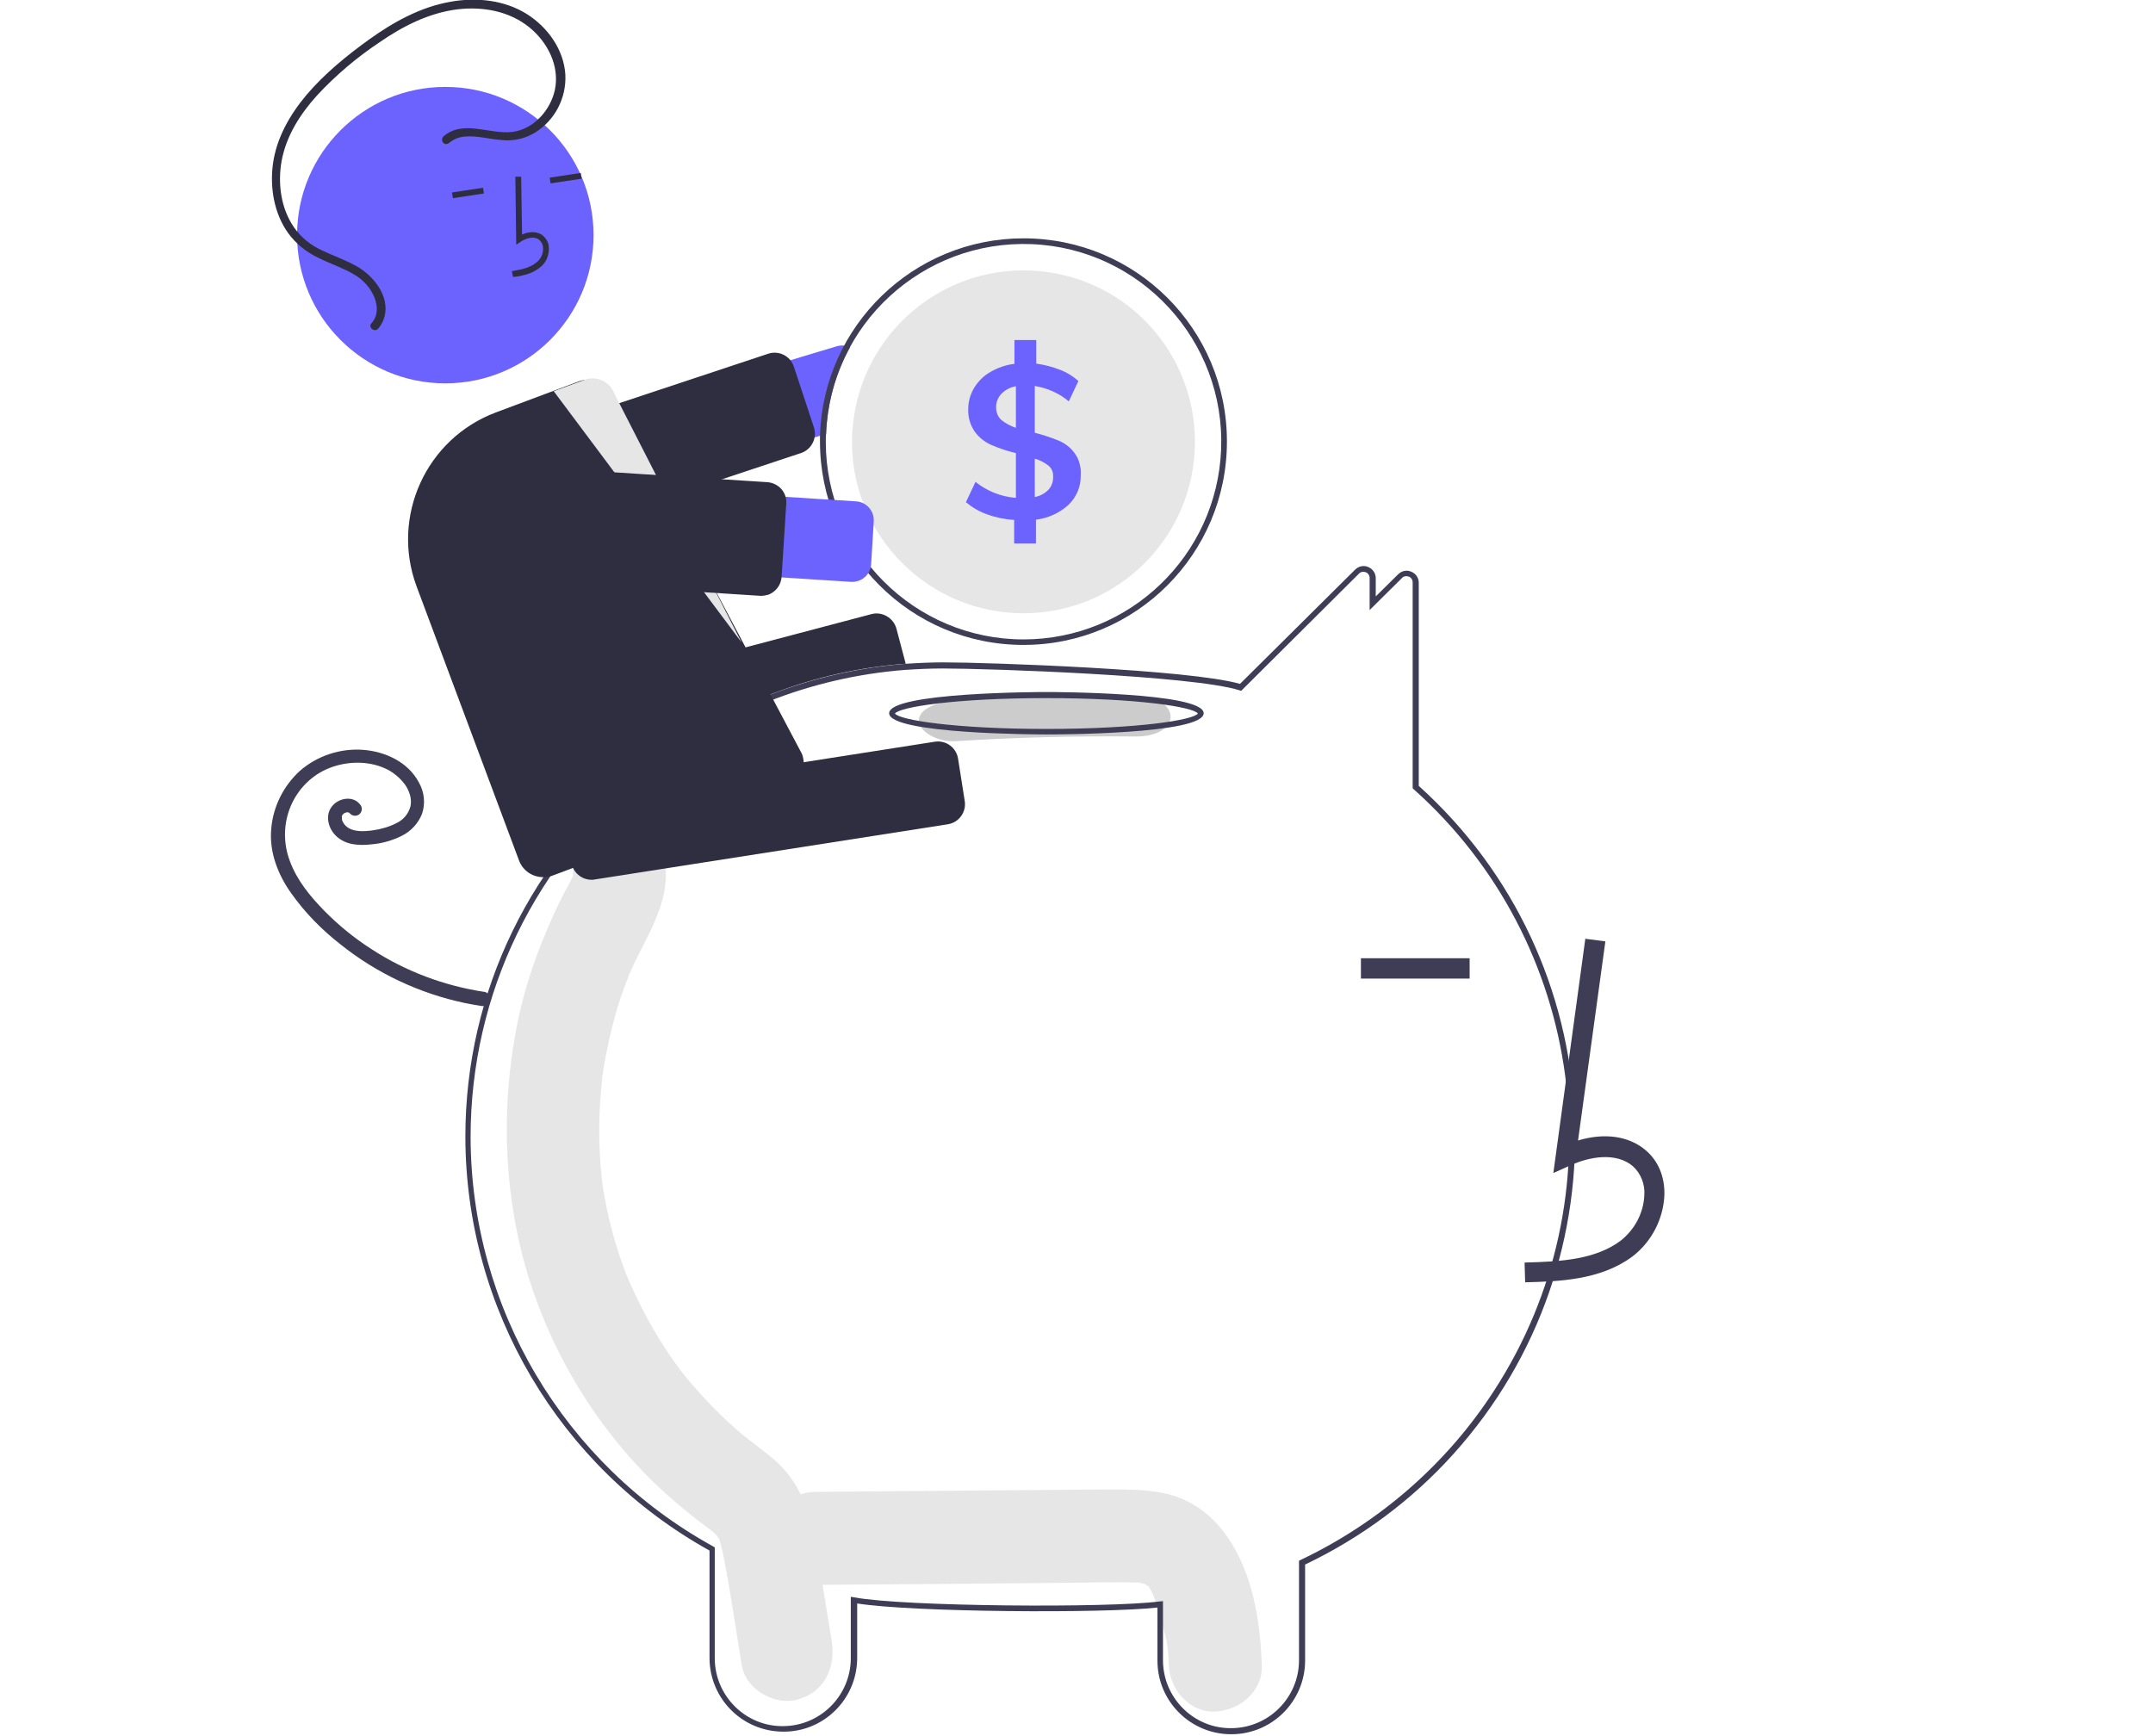
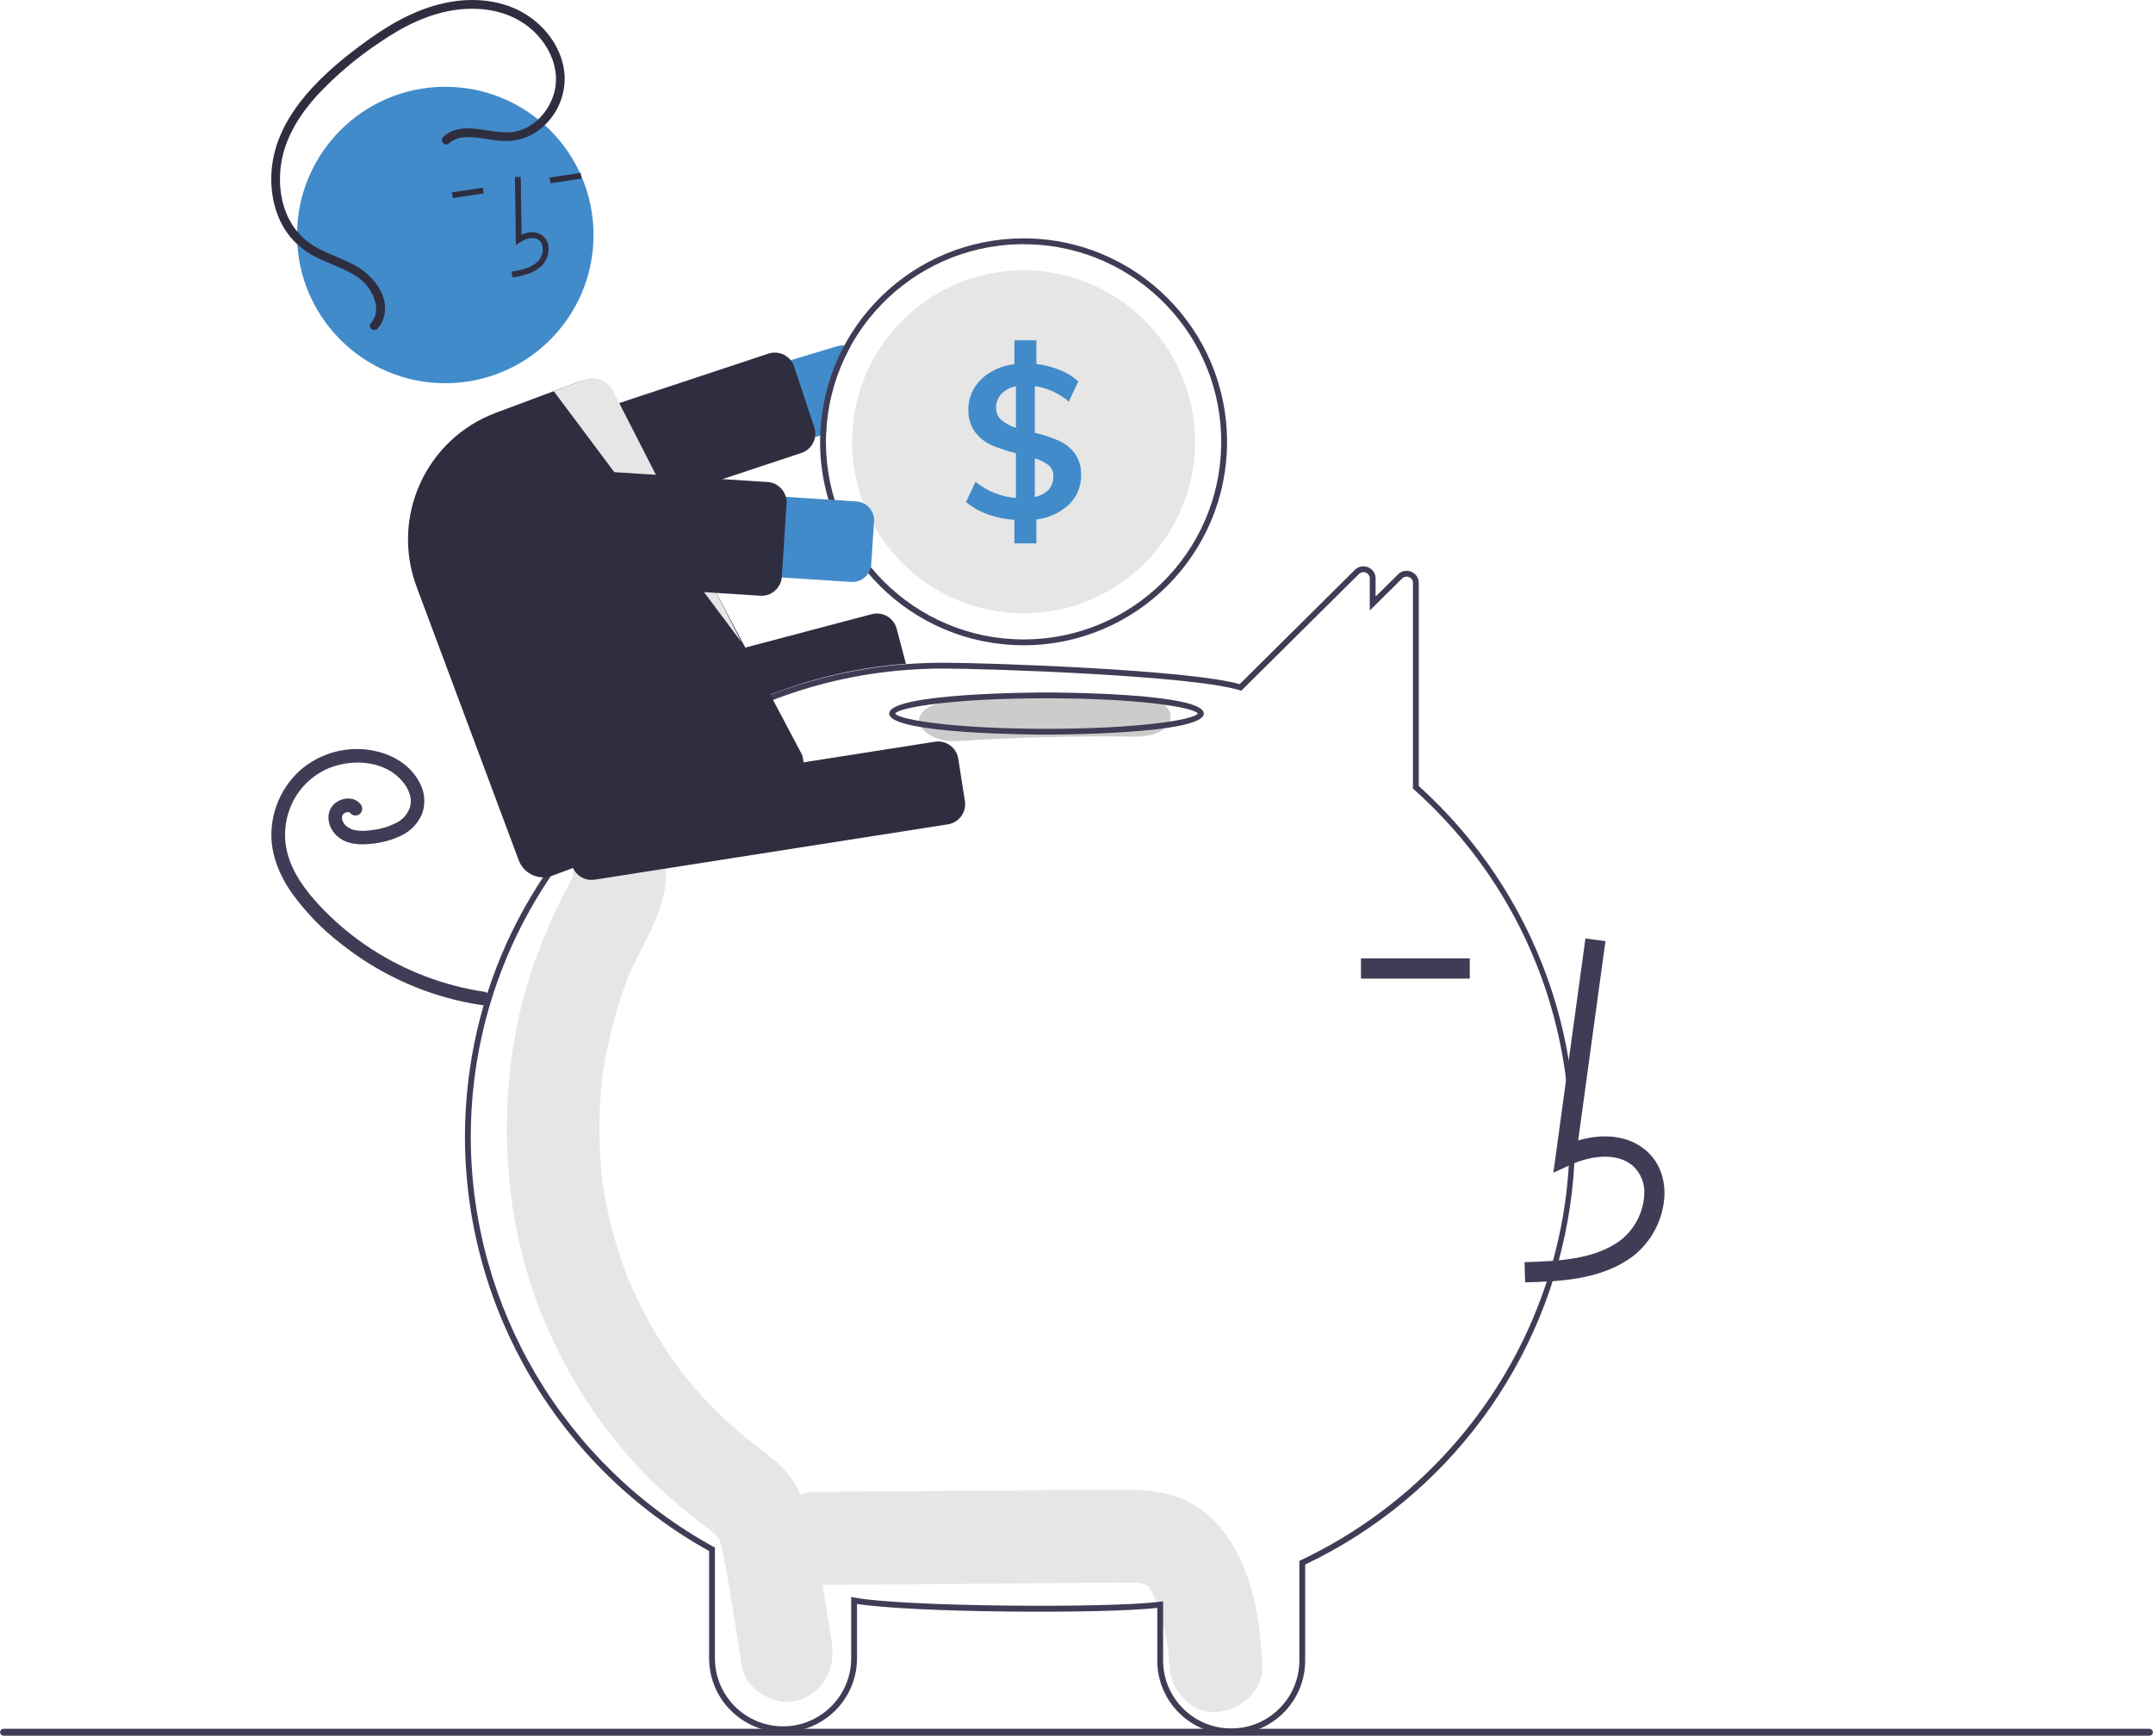
- <svg xmlns="http://www.w3.org/2000/svg" version="1.1" id="b5c524f0-66c4-4225-a3aa-c25cef687e0c" x="0px" y="0px" viewBox="0 0 740.7 597.2" style="enable-background:new 0 0 740.7 597.2;" xml:space="preserve">
-   <style type="text/css">
- 	.st0{fill:#E6E6E6;}
- 	.st1{fill:#3F3D56;}
- 	.st2{fill:#6C63FF;}
- 	.st3{fill:#2F2E41;}
- 	.st4{fill:#CCCCCC;}
- </style>
-   <path class="st0" d="M421.9,528.3c-5.1-7.2-12.1-12.4-20.8-14.4c-7.6-1.7-15.4-1.4-23.1-1.4l-97.7,0.8c-8.4,0.1-16.4,7.3-16,16  c0.4,8.6,7,16.1,16,16c28.6-0.2,57.2-0.4,85.9-0.7c6.7-0.1,13.5-0.2,20.2-0.2c1.5,0,3,0.1,4.5,0.1c0.4,0,0.6,0,0.8,0  c0,0,0.1,0,0.1,0c0.8,0.2,1.6,0.4,2.4,0.6c-0.3,0,0.5,0.5,0.9,0.7c0.1,0.1,0.2,0.3,0.4,0.6c0.3,0.5,1.1,2.1,1.1,2  c1.2,3.1,2.2,6.2,3,9.4c1.9,7,2.3,8.5,2.5,15.1c0.3,8.4,7.1,16.4,16,16c8.4-0.4,16.4-7,16-16C433.6,557.9,431,541,421.9,528.3z" />
-   <path class="st0" d="M286.1,564.4c-1.8-11.1-3.6-22.2-5.5-33.4c-1.9-11.3-5.8-21.6-14.5-29c-2.3-2-4.8-3.8-7.2-5.7  c-0.9-0.6-1.7-1.3-2.6-2c-0.1,0-0.1-0.1-0.1-0.1c-0.1-0.1-0.2-0.2-0.4-0.3c-3.7-3.1-7.2-6.3-10.6-9.8c-3-3.1-5.8-6.2-8.6-9.5  c-0.7-0.8-1.4-1.7-2-2.5c-0.1-0.1-0.7-0.9-1.1-1.5c-0.4-0.5-1.1-1.5-1.2-1.6c-0.8-1.1-1.5-2.2-2.3-3.3c-5.1-7.6-9.5-15.7-13.2-24.1  c-0.4-0.8-0.7-1.7-1.1-2.5c-0.1-0.3-0.2-0.6-0.4-1c-0.7-2-1.5-4.1-2.2-6.1c-1.4-4.4-2.7-8.8-3.7-13.3c-0.5-2.2-1-4.5-1.4-6.7  c-0.2-1.2-0.4-2.3-0.6-3.5c0-0.2-0.2-1.4-0.3-2.2c-0.1-0.7-0.2-2-0.2-2.2c-0.1-1.2-0.2-2.3-0.3-3.5c-0.2-2.6-0.3-5.3-0.4-7.9  c-0.1-4.7,0-9.4,0.3-14.1c0.2-2.6,0.4-5.3,0.7-7.9c0-0.2,0-0.3,0-0.4c0-0.1,0-0.3,0.1-0.4c0.2-1.5,0.4-2.9,0.7-4.4  c1-5.5,2.2-10.9,3.7-16.3c0.7-2.5,1.5-5.1,2.4-7.6c0.4-1.1,0.8-2.2,1.2-3.3c0,0.1,1.2-3,1.2-3.1c4.8-11.3,12.6-21.7,12.6-34.5  c0-8.7-7.4-17.1-16-16.7c-8.9,0.3-16,7.7-16,16.7c0,0.2,0,0.4,0,0.5c-0.1,0.3-0.1,0.5-0.2,0.7c-0.9,2-2.1,4-3.1,5.9  c-2.8,5.4-5.2,11-7.5,16.7c-3.7,9.3-6.6,18.8-8.5,28.6c-4.2,21.4-4.6,43.5-1,65c6.2,37.8,26.7,74,55.1,98.3c2.5,2.1,5,4.2,7.5,6.2  c1.1,0.8,2.1,1.6,3.2,2.4c0.5,0.4,2.6,2,1.7,1.2c2,1.7,2.8,2.5,3.3,3.8c0.1,0.3,0.2,0.7,0.3,1.2c0.4,1.4,0.7,2.8,1,4.2  c2.5,12.5,4.2,25.1,6.3,37.6c1.4,8.6,12,14.2,19.7,11.6C283.8,581.9,287.6,573.6,286.1,564.4z" />
-   <path class="st1" d="M423.6,596.7c-14,0-25.4-11.3-25.4-25.3v-18.3c-19.1,2.1-84.5,1.6-103.3-1.4v18.9  c-0.1,14.1-11.6,25.4-25.6,25.2c-13.9-0.1-25.1-11.3-25.2-25.2v-37.1c-51.7-28.7-83.9-83.2-84-142.4c0-49.8,22.6-96.3,62-127.5  c25.6-20.4,56.7-32.6,89.3-35.2c4.4-0.3,8.9-0.5,13.2-0.5c15.4,0,84.6,2.4,102,7.4l39.6-39.3c1.2-1.2,3-1.6,4.5-0.9  c1.6,0.6,2.6,2.2,2.6,3.8v6.3l7.7-7.6c1.2-1.2,3-1.6,4.5-0.9c1.6,0.6,2.6,2.2,2.6,3.8v69.9c66.8,60.2,72.1,163.1,11.9,229.9  c-14.3,15.9-31.7,28.8-51,38v33.2C448.9,585.4,437.6,596.7,423.6,596.7z M400.1,550.9v20.5c0.1,12.9,10.7,23.4,23.6,23.2  c12.8-0.1,23.1-10.5,23.2-23.2V537l0.6-0.3c27.1-12.9,50.2-33,66.5-58.2c43.1-66.4,31.3-154.3-27.7-207l-0.3-0.3v-70.8  c0-0.9-0.5-1.7-1.3-2c-0.8-0.3-1.8-0.2-2.4,0.5l-11.1,11v-11c0-0.9-0.5-1.7-1.3-2c-0.8-0.3-1.8-0.2-2.4,0.5L427,237.7l-0.6-0.2  c-16.2-5.1-86.5-7.5-102-7.5c-4.3,0-8.7,0.2-13.1,0.5c-32.2,2.5-62.9,14.6-88.2,34.7c-38.9,30.8-61.2,76.8-61.2,126  c0.1,58.7,32.1,112.6,83.5,140.9l0.5,0.3v38.3c0.1,12.9,10.7,23.4,23.6,23.2c12.8-0.1,23.1-10.5,23.2-23.2v-21.3l1.2,0.2  c16.9,3.2,87.8,3.7,105,1.4L400.1,550.9z" />
-   <path class="st2" d="M288,119.1l-110.7,33.3c-7.3,2.2-11.5,10-9.3,17.3c2.2,7.3,9.9,11.5,17.3,9.3l96.9-29.1l2-0.6  c0.4-10.5,3.2-20.7,8.3-29.9c-0.6-0.3-1.3-0.5-2-0.5C289.6,118.8,288.8,118.9,288,119.1z" />
-   <path class="st3" d="M183.3,186.1c-3,0-5.7-1.9-6.6-4.8l-6.9-20.9c-1.2-3.7,0.8-7.6,4.4-8.8c0,0,0,0,0,0l90.1-29.9  c3.7-1.2,7.6,0.8,8.8,4.4c0,0,0,0,0,0l6.9,20.9c1.2,3.6-0.7,7.5-4.2,8.8c-0.1,0-0.2,0.1-0.3,0.1l-90.1,29.9  C184.8,186,184.1,186.1,183.3,186.1z" />
-   <path class="st1" d="M352.1,82c-37.8,0-68.8,30.1-70,67.8c0,0.7,0,1.4,0,2.1c0,38.7,31.3,70,70,70s70-31.3,70-70S390.8,82,352.1,82  L352.1,82L352.1,82z M352.1,220c-37.5,0-68-30.5-68-68c0-0.9,0-1.9,0.1-2.8c1.5-37.5,33.2-66.7,70.7-65.2s66.7,33.2,65.2,70.7  C418.6,191.2,388.6,220,352.1,220L352.1,220z" />
-   <path class="st0" d="M411.1,152c0,32.6-26.4,59-59,59s-59-26.4-59-59c0-1.9,0.1-3.7,0.3-5.5c3.1-32.4,31.8-56.3,64.3-53.2  C388,96.1,411.1,121.6,411.1,152z" />
-   <path class="st2" d="M369.7,155.9c-1.4-1.9-3.3-3.4-5.5-4.3c-2.7-1.1-5.4-2-8.2-2.7v-16.1c4.3,0.7,8.4,2.5,11.7,5.3l3.3-7  c-1.9-1.7-4-3-6.4-3.9c-2.6-1-5.3-1.7-8.1-2.1v-8.1H349v8.2c-2.9,0.3-5.7,1.3-8.3,2.8c-2.3,1.3-4.2,3.2-5.6,5.5  c-1.3,2.2-2,4.7-2,7.3c-0.1,2.8,0.7,5.5,2.3,7.8c1.5,2,3.4,3.5,5.7,4.5c2.7,1.2,5.5,2.1,8.4,2.8v15.4c-5.1-0.4-9.9-2.3-13.9-5.5  l-3.3,7c2.2,1.8,4.7,3.3,7.4,4.2c3,1.1,6.1,1.7,9.2,1.9v8.1h7.5v-8.2c4.2-0.5,8.1-2.3,11.2-5.1c2.7-2.6,4.3-6.3,4.2-10.1  C372,160.8,371.3,158.1,369.7,155.9z M349.5,147.2c-1.8-0.6-3.5-1.5-5-2.7c-1.2-1.1-1.8-2.6-1.8-4.2c-0.1-1.8,0.6-3.5,1.8-4.8  c1.4-1.4,3.1-2.3,5-2.6V147.2z M360.7,168.5c-1.3,1.3-2.9,2.2-4.7,2.5v-13.2c1.7,0.5,3.3,1.3,4.7,2.4c1.1,0.9,1.7,2.3,1.6,3.7  C362.4,165.5,361.9,167.2,360.7,168.5L360.7,168.5z" />
-   <path class="st3" d="M186.5,270.8c-3.2,0-6-2.1-6.8-5.2l-3.8-14.3c-1-3.7,1.2-7.6,5-8.6l118.9-31.4c3.7-1,7.6,1.3,8.6,5l3.2,12.1  l-0.6,0c-30.5,2.4-59.7,13.4-84.1,31.9l-0.2,0.1l-38.5,10.2C187.7,270.7,187.1,270.8,186.5,270.8z" />
-   <path class="st1" d="M166.8,341.3c-14-2.1-27.3-7.1-39.1-14.8c-5.9-3.8-11.3-8.2-16.2-13.2c-4.8-4.9-9.4-10.5-11.8-17.1  c-2.3-6.1-2.2-12.8,0.3-18.8c2.5-5.9,7.2-10.7,13.2-13.1c6-2.4,13.2-2.6,19.1,0c2.8,1.2,5.2,3.2,7,5.6c0.8,1.1,1.4,2.4,1.8,3.8  c0.3,1.2,0.4,2.5,0.1,3.8c-0.7,2.5-2.4,4.6-4.8,5.7c-2.5,1.3-5.3,2.1-8.2,2.5c-2.9,0.4-7,0.7-9.3-1.6c-0.5-0.5-0.8-1-1.1-1.6  c-0.2-0.5-0.2-1-0.2-1.5c0,0.2,0.1-0.5,0.1-0.4c0,0.1-0.2,0.4,0,0c0.1-0.1,0.1-0.2,0.2-0.4c-0.1,0.1-0.2,0.3,0.1,0  c0.2-0.3,0.6-0.5,0.9-0.6c0.1,0,0.3-0.1,0.4-0.1c0.4-0.1-0.4,0,0,0c0.1,0,0.3,0,0.4,0c0.4,0-0.3-0.1,0,0c0.1,0,0.3,0.1,0.4,0.1  c0.3,0.1-0.2-0.2,0,0c0.2,0.3-0.2-0.3,0,0c0.1,0.1,0.2,0.3,0.4,0.4c0.9,0.9,2.4,0.9,3.3,0c0.9-0.9,0.9-2.4,0-3.3  c-2.3-2.9-6.9-2.2-9.2,0.3c-3,3.1-1.8,8,1.1,10.7c3.3,3.1,7.9,3.3,12.2,2.8c3.6-0.3,7-1.3,10.3-2.9c3.2-1.6,5.7-4.3,7-7.6  c1.2-3.6,0.8-7.5-1.1-10.8c-3.7-7-11.5-10.6-19.1-11.2c-7.9-0.6-15.8,2-21.8,7.2c-5.7,5.2-9.3,12.4-9.9,20.1c-0.7,8,2.4,15.8,7,22.2  c4.7,6.6,10.4,12.4,16.8,17.4c12.5,10,27.2,16.9,42.8,20.2c1.9,0.4,3.7,0.7,5.6,1c1.2,0.3,2.5-0.4,2.9-1.6  C168.8,342.9,168.1,341.6,166.8,341.3L166.8,341.3z" />
-   <path class="st4" d="M390.2,239.4c-20.4-0.3-40.8,0.2-61.1,1.6c-6.9,0.5-13,2.9-13,7c0,3.4,6,7.5,13,7c20.3-1.3,40.7-1.8,61.1-1.6  C406.9,253.7,406.9,239.6,390.2,239.4z" />
-   <path class="st1" d="M360,252.7c-2.2,0-54.1-0.1-54.1-7.3c0-7.2,51.9-7.3,54.1-7.3s54.1,0.1,54.1,7.3  C414.1,252.7,362.2,252.7,360,252.7z M307.9,245.5c1.4,2.2,20.5,5.3,52.1,5.3s50.7-3.1,52.1-5.3c-1.4-2.2-20.5-5.3-52.1-5.3  S309.4,243.3,307.9,245.5L307.9,245.5z" />
-   <path class="st1" d="M524.7,441.2c11.5-0.3,25.8-0.7,36.8-8.8c6.6-5,10.7-12.8,11.1-21.1c0.2-6.4-2.1-11.9-6.5-15.6  c-5.8-4.9-14.2-6-23.2-3.3l9.4-68.5l-6.9-0.9l-11,80.6l5.8-2.6c6.7-3.1,15.8-4.6,21.5,0.2c2.8,2.5,4.3,6.3,4,10.1  c-0.3,6.2-3.4,11.9-8.3,15.7c-8.6,6.3-20,7.1-32.9,7.4L524.7,441.2z" />
-   <rect x="468.2" y="329.7" class="st1" width="37.4" height="7" />
-   <path class="st3" d="M203.5,302.7c-3.4,0-6.4-2.5-6.9-5.9l-2.3-14.6c-0.6-3.8,2-7.4,5.8-8l121.5-19c3.8-0.6,7.4,2,8,5.8l2.3,14.6  c0.6,3.8-2,7.4-5.8,8l-121.5,19C204.2,302.7,203.9,302.7,203.5,302.7z" />
-   <circle class="st2" cx="153.2" cy="80.9" r="51" />
-   <path class="st3" d="M182.1,94.1c1.6-0.6,3.1-1.5,4.4-2.7c1.7-1.7,2.5-4.1,2.3-6.5c-0.1-1.7-1.1-3.2-2.5-4.2c-1.8-1.1-4.3-1.1-6.7,0  l-0.3-19.9l-2,0l0.3,23.4l1.5-1c1.8-1.2,4.3-2,6.1-0.9c0.9,0.6,1.5,1.6,1.6,2.7c0.2,1.8-0.4,3.5-1.7,4.8c-2.2,2.2-5.4,2.9-9,3.5  l0.4,2C178.3,95.2,180.2,94.7,182.1,94.1z" />
-   <rect x="189.2" y="60.3" transform="matrix(0.9887 -0.1497 0.1497 0.9887 -6.9803 29.8235)" class="st3" width="10.8" height="2" />
-   <rect x="155.6" y="65.4" transform="matrix(0.9887 -0.1497 0.1497 0.9887 -8.1215 24.8473)" class="st3" width="10.8" height="2" />
-   <path class="st3" d="M186.9,301.8c-3.8,0-7.1-2.3-8.4-5.9l-35.2-94.2c-8.9-24,3.3-50.8,27.3-59.8l28.6-10.7c2.2-0.8,4.7-0.8,6.9,0.2  c2.2,1,3.8,2.8,4.7,5l65.1,123c1.8,4.6-0.6,9.8-5.2,11.6c0,0,0,0-0.1,0L190,301.3C189,301.7,188,301.8,186.9,301.8z" />
-   <path class="st0" d="M190.5,134.6l64.6,86.4l-43.7-85.5c-1.5-4.2-6.2-6.4-10.3-4.8c0,0,0,0,0,0L190.5,134.6z" />
-   <path class="st2" d="M292.8,200.2l-115.4-7.4c-7.6-0.5-13.5-7.1-13-14.7s7.1-13.5,14.7-13c0,0,0,0,0,0l115.4,7.4  c3.6,0.2,6.3,3.3,6.1,6.9c0,0,0,0,0,0l-0.9,14.7C299.5,197.7,296.4,200.4,292.8,200.2L292.8,200.2z" />
-   <path class="st3" d="M262,205c-0.2,0-0.3,0-0.5,0h0l-94.8-6.1c-3.9-0.2-6.8-3.6-6.5-7.4c0,0,0,0,0,0l1.6-25.2  c0.2-3.9,3.6-6.8,7.4-6.5c0,0,0,0,0,0l94.8,6.1c3.9,0.3,6.8,3.6,6.5,7.4l-1.6,25.2c-0.2,2.8-2,5.1-4.5,6.1  C263.6,204.8,262.8,205,262,205z" />
-   <path class="st3" d="M152.6,46.9c6.7-5.8,15.9-0.6,23.6-1.5c7.4-0.9,13.2-7.5,14.7-14.5c1.7-8.2-2.5-16.4-8.8-21.5  c-6.9-5.6-16-7.2-24.6-6.2c-9.9,1.2-18.9,5.8-27,11.4c-7.8,5.2-15,11.3-21.4,18.2c-5.8,6.4-10.6,13.9-12.2,22.5  c-1.4,7.8-0.3,16.4,4.3,23c2.4,3.4,5.7,6.1,9.5,7.8c3.9,1.9,8.1,3.3,12,5.5c5.8,3.3,11.4,10.2,9.6,17.3c-0.4,1.6-1.2,3-2.2,4.2  c-1.3,1.4-3.6-0.5-2.3-1.9c2.3-2.5,2.2-5.9,1-8.9c-1.4-3.4-4-6.2-7.2-8c-4-2.3-8.4-3.7-12.5-5.8c-3.9-1.9-7.3-4.7-9.9-8.2  c-4.9-6.8-6.4-15.7-5.3-23.9c1.2-8.9,5.8-16.9,11.5-23.7c6.2-7.3,13.9-13.6,21.7-19.2c8.4-6,17.6-11.1,27.9-12.9  c8.9-1.6,18.5-0.6,26.2,4.2c7.2,4.5,12.8,12.3,13.3,20.9c0.4,8-3.6,15.7-10.4,19.9c-3.4,2.1-7.4,3-11.4,2.6  c-4.3-0.3-8.5-1.6-12.8-1.2c-1.9,0.1-3.8,0.9-5.3,2.1C152.9,50.6,151.2,48.2,152.6,46.9L152.6,46.9z" />
+ <svg xmlns="http://www.w3.org/2000/svg" id="b5c524f0-66c4-4225-a3aa-c25cef687e0c" data-name="Layer 1" width="740.675" height="597.175" viewBox="0 0 740.675 597.175">
+   <path d="M651.612,679.719c-5.122-7.172-12.055-12.419-20.771-14.383-7.601-1.713-15.416-1.421-23.142-1.361l-97.692.753c-8.367.065-16.389,7.313-16,16,.386,8.614,7.032,16.069,16,16q42.926-.331,85.851-.662c6.747-.052,13.497-.174,20.244-.152,1.515.005,3.024.085,4.538.102.367.004.631.001.818-.007.047.014.086.027.147.044.79.217,1.6.366,2.394.572-.278.008.515.503.914.671.055.108.171.299.366.595.272.51,1.077,2.059,1.11,2.01a71.762,71.762,0,0,1,2.987,9.393c1.859,7.047,2.268,8.52,2.536,15.132.338,8.352,7.117,16.398,16,16,8.379-.375,16.363-7.042,16-16C663.3,709.333,660.651,692.377,651.612,679.719Z" transform="translate(-229.6623 -151.4124)" fill="#e6e6e6" />
+   <path d="M515.749,715.825c-1.835-11.12-3.635-22.246-5.505-33.36-1.898-11.274-5.774-21.598-14.548-28.997-2.344-1.977-4.775-3.823-7.216-5.663-.858-.647-1.715-1.295-2.563-1.956-.051-.04-.083-.064-.127-.099-.093-.08-.205-.176-.355-.303-3.657-3.095-7.19-6.327-10.556-9.763q-4.483-4.577-8.575-9.545-1.022-1.241-2.019-2.504c-.114-.145-.729-.94-1.135-1.459-.377-.519-1.066-1.457-1.182-1.621q-1.164-1.646-2.286-3.322a156.126,156.126,0,0,1-13.187-24.115q-.547-1.251-1.068-2.517c-.093-.258-.214-.588-.374-1.029-.741-2.038-1.481-4.074-2.159-6.137q-2.16-6.571-3.714-13.336-.768-3.34-1.383-6.715-.317-1.735-.593-3.478c-.03-.193-.21-1.446-.316-2.154-.078-.712-.224-1.972-.243-2.166q-.176-1.756-.312-3.516-.307-3.96-.415-7.933-.185-7.061.253-14.122c.166-2.645.402-5.282.693-7.915.018-.162.031-.29.044-.406.018-.118.038-.251.062-.417.215-1.455.442-2.908.695-4.356a159.294,159.294,0,0,1,3.739-16.313q1.088-3.809,2.363-7.555.568-1.663,1.173-3.314c-.026.071,1.182-3.016,1.198-3.119,4.795-11.329,12.638-21.657,12.648-34.526.007-8.713-7.364-17.06-16-16.657a16.625,16.625,0,0,0-16,16.657c0,.196-.001.363-.001.525-.081.271-.148.498-.208.698-.935,2.032-2.081,3.963-3.107,5.944-2.811,5.423-5.209,11.025-7.488,16.708a159.825,159.825,0,0,0-8.529,28.628,182.098,182.098,0,0,0-.968,65.04c6.204,37.813,26.662,74.009,55.103,98.339,2.468,2.111,4.997,4.152,7.549,6.151,1.056.827,2.121,1.639,3.191,2.446.506.381,2.602,2.034,1.68,1.233,1.982,1.692,2.817,2.543,3.326,3.789.074.288.174.678.311,1.211.359,1.405.7,2.808.983,4.233,2.476,12.451,4.196,25.112,6.264,37.644,1.421,8.611,12.022,14.215,19.682,11.634C513.49,733.312,517.272,725.051,515.749,715.825Z" transform="translate(-229.6623 -151.4124)" fill="#e6e6e6" />
+   <path d="M653.23,748.12a25.374,25.374,0,0,1-25.44-25.25V704.619c-19.109,2.139-84.543,1.644-103.3-1.37v18.892a25.441,25.441,0,0,1-50.88,0v-37.092a163.307,163.307,0,0,1-84-142.388c0-49.83,22.583-96.314,61.959-127.534a164.075,164.075,0,0,1,89.323-35.173c4.427-.347,8.881-.523,13.239-.523,15.352,0,84.619,2.372,101.998,7.372L695.756,347.48a4.16,4.16,0,0,1,4.55-.907,4.1,4.1,0,0,1,2.584,3.847v6.252l7.716-7.642a4.151,4.151,0,0,1,4.546-.908,4.102,4.102,0,0,1,2.587,3.848v69.865a162.759,162.759,0,0,1-39.07,267.866v33.169A25.374,25.374,0,0,1,653.23,748.12ZM629.79,702.351v20.52a23.441,23.441,0,0,0,46.88,0V688.438l.571-.271a162.456,162.456,0,0,0,66.531-58.182,160.325,160.325,0,0,0-27.699-206.96l-.332-.298V351.97a2.103,2.103,0,0,0-1.342-1.996,2.149,2.149,0,0,0-2.381.473l-11.127,11.021V350.42a2.103,2.103,0,0,0-1.342-1.996,2.154,2.154,0,0,0-2.385.477l-40.476,40.164-.575-.18c-16.156-5.057-86.513-7.454-101.982-7.454-4.306,0-8.707.174-13.082.517a162.075,162.075,0,0,0-88.237,34.746c-38.895,30.838-61.202,76.751-61.202,125.967A161.315,161.315,0,0,0,475.094,683.585l.516.286v38.27a23.441,23.441,0,0,0,46.88,0V700.854l1.185.223c16.856,3.171,87.832,3.671,104.985,1.421Z" transform="translate(-229.6623 -151.4124)" fill="#3f3d56" />
+   <path d="M517.66,270.53,406.92,303.81a13.882,13.882,0,0,0,7.99,26.59l96.91-29.13,2.03-.61a67.517,67.517,0,0,1,8.29-29.86,6.165,6.165,0,0,0-2-.52A6.367,6.367,0,0,0,517.66,270.53Z" transform="translate(-229.6623 -151.4124)" fill="#428bca" />
+   <path d="M412.995,337.495a7.013,7.013,0,0,1-6.638-4.801l-6.925-20.896a6.999,6.999,0,0,1,4.443-8.847l90.131-29.87a7,7,0,0,1,8.847,4.442l6.925,20.896a6.976,6.976,0,0,1-4.193,8.759q-.125.047-.252.088l-90.129,29.869A7.003,7.003,0,0,1,412.995,337.495Z" transform="translate(-229.6623 -151.4124)" fill="#2f2e41" />
+   <path d="M581.79,233.42a70.031,70.031,0,0,0-69.97,67.85c-.02.71-.03,1.43-.03,2.15a70,70,0,1,0,70-70Zm0,138a68.071,68.071,0,0,1-68-68q0-1.395.06-2.76A67.998,67.998,0,1,1,581.79,371.42Z" transform="translate(-229.6623 -151.4124)" fill="#3f3d56" />
+   <path d="M640.79,303.42a59,59,0,0,1-118,0c0-1.87.09-3.71.26-5.53A59,59,0,0,1,640.79,303.42Z" transform="translate(-229.6623 -151.4124)" fill="#e6e6e6" />
+   <path d="M599.36,307.34a14.048,14.048,0,0,0-5.47-4.33,53.139,53.139,0,0,0-8.22-2.7V284.25a23.396,23.396,0,0,1,11.69,5.33l3.26-6.95a21.561,21.561,0,0,0-6.36-3.93,31.259,31.259,0,0,0-8.07-2.07v-8.14h-7.55v8.22a20.672,20.672,0,0,0-8.25,2.77,16.399,16.399,0,0,0-5.59,5.48,13.771,13.771,0,0,0-1.99,7.29,12.463,12.463,0,0,0,2.29,7.8,14.51,14.51,0,0,0,5.7,4.52,52.692,52.692,0,0,0,8.36,2.77v15.39A24.988,24.988,0,0,1,565.25,317.18l-3.26,6.96a24.58,24.58,0,0,0,7.44,4.22,34.161,34.161,0,0,0,9.21,1.92v8.07h7.55v-8.22a19.538,19.538,0,0,0,11.21-5.14,13.59,13.59,0,0,0,4.18-10.1A12.055,12.055,0,0,0,599.36,307.34Zm-20.2-8.73a14.499,14.499,0,0,1-5.03-2.7,5.32,5.32,0,0,1-1.78-4.18,6.726,6.726,0,0,1,1.82-4.81,9.202,9.202,0,0,1,4.99-2.59Zm11.25,21.28a8.557,8.557,0,0,1-4.74,2.47V309.12a13.24,13.24,0,0,1,4.74,2.37,4.658,4.658,0,0,1,1.63,3.7A6.804,6.804,0,0,1,590.41,319.89Z" transform="translate(-229.6623 -151.4124)" fill="#428bca" />
+   <path d="M416.209,422.184a7.023,7.023,0,0,1-6.775-5.216l-3.77-14.27a7.004,7.004,0,0,1,4.975-8.551l118.941-31.43a7.015,7.015,0,0,1,8.551,4.985l3.194,12.09-.598.046a160.163,160.163,0,0,0-84.108,31.871l-.173.084-38.46,10.16A6.963,6.963,0,0,1,416.209,422.184Z" transform="translate(-229.6623 -151.4124)" fill="#2f2e41" />
+   <path d="M396.51,492.671a98.108,98.108,0,0,1-39.122-14.792A95.527,95.527,0,0,1,341.214,464.65c-4.828-4.924-9.447-10.521-11.838-17.079a25.299,25.299,0,0,1,.331-18.769,24.334,24.334,0,0,1,13.169-13.126c5.99-2.389,13.226-2.644,19.055-.028a17.089,17.089,0,0,1,6.964,5.606,11.435,11.435,0,0,1,1.81,3.758,7.674,7.674,0,0,1,.09,3.759,9.016,9.016,0,0,1-4.774,5.723,24.068,24.068,0,0,1-8.152,2.486c-2.86.39-6.969.745-9.268-1.551a4.669,4.669,0,0,1-1.093-1.611,3.114,3.114,0,0,1-.172-1.458c-.034.217.139-.472.129-.445-.036.102-.194.35.03-.031a3.397,3.397,0,0,1,.233-.363c-.076.098-.243.262.055-.019a1.962,1.962,0,0,1,.914-.564c.138-.04.279-.072.418-.11.353-.096-.352.005.009-.006.139-.004.28-.001.419-.007.354-.016-.349-.097-.01-.011.132.033.262.065.392.106.282.089-.2-.207-.009.014.224.259-.235-.252.019-.001a4.624,4.624,0,0,1,.358.394,2.359,2.359,0,0,0,3.315,0,2.399,2.399,0,0,0,0-3.315c-2.311-2.865-6.877-2.157-9.215.264-2.982,3.088-1.801,7.983,1.1,10.678,3.284,3.051,7.934,3.263,12.158,2.751a29.817,29.817,0,0,0,10.269-2.902,14.398,14.398,0,0,0,7.024-7.588,13.174,13.174,0,0,0-1.056-10.769c-3.729-7.011-11.452-10.606-19.084-11.228a29.812,29.812,0,0,0-21.819,7.163,30.154,30.154,0,0,0-9.888,20.075c-.666,7.996,2.436,15.761,6.959,22.214a84.627,84.627,0,0,0,16.779,17.353,102.473,102.473,0,0,0,42.812,20.191q2.792.577,5.615.988a2.421,2.421,0,0,0,2.883-1.637,2.361,2.361,0,0,0-1.637-2.883Z" transform="translate(-229.6623 -151.4124)" fill="#3f3d56" />
+   <path d="M619.895,390.794q-30.663-.433-61.133,1.556c-6.943.453-12.951,2.907-12.951,7.032,0,3.449,5.96,7.489,12.951,7.032q30.454-1.989,61.133-1.556C636.569,405.094,636.559,391.029,619.895,390.794Z" transform="translate(-229.6623 -151.4124)" fill="#ccc" />
+   <path d="M589.682,404.162c-2.209,0-54.106-.083-54.106-7.251,0-7.168,51.896-7.25,54.106-7.25s54.106.083,54.106,7.25C643.787,404.079,591.891,404.162,589.682,404.162Zm-52.076-7.251c1.42,2.173,20.496,5.251,52.076,5.251s50.656-3.078,52.076-5.251c-1.42-2.173-20.496-5.25-52.076-5.25S539.025,394.738,537.605,396.911Z" transform="translate(-229.6623 -151.4124)" fill="#3f3d56" />
+   <path d="M754.336,592.612c11.488-.319,25.786-.718,36.801-8.764a28.262,28.262,0,0,0,11.121-21.103c.225-6.355-2.071-11.901-6.465-15.614-5.753-4.861-14.154-6.002-23.207-3.341l9.38-68.548-6.886-.943L764.052,554.885l5.75-2.639c6.666-3.058,15.817-4.614,21.504.192a12.215,12.215,0,0,1,4.006,10.062,21.361,21.361,0,0,1-8.275,15.735c-8.572,6.261-19.969,7.069-32.895,7.43Z" transform="translate(-229.6623 -151.4124)" fill="#3f3d56" />
+   <rect x="468.203" y="329.741" width="37.432" height="6.95" fill="#3f3d56" />
+   <path d="M433.148,454.15a7.012,7.012,0,0,1-6.904-5.917L423.959,433.651a7.008,7.008,0,0,1,5.832-8L551.322,406.609a7.007,7.007,0,0,1,7.999,5.832l2.285,14.582a7.007,7.007,0,0,1-5.832,8l-121.531,19.042A7.096,7.096,0,0,1,433.148,454.15Z" transform="translate(-229.6623 -151.4124)" fill="#2f2e41" />
+   <circle cx="153.189" cy="80.855" r="51" fill="#428bca" />
+   <path d="M411.727,245.463a12.095,12.095,0,0,0,4.367-2.676,8.133,8.133,0,0,0,2.255-6.483,5.472,5.472,0,0,0-2.512-4.164c-1.846-1.135-4.285-1.092-6.747.049l-.284-19.908-2.0.028.334,23.404,1.522-.998c1.765-1.156,4.302-1.994,6.127-.872a3.514,3.514,0,0,1,1.573,2.69,6.146,6.146,0,0,1-1.676,4.834c-2.168,2.151-5.377,2.872-9.039,3.531l.354,1.968A32.963,32.963,0,0,0,411.727,245.463Z" transform="translate(-229.6623 -151.4124)" fill="#2f2e41" />
+   <rect x="418.838" y="211.679" width="10.772" height="2" transform="translate(-256.7253 -85.49311) rotate(-8.61162)" fill="#2f2e41" />
+   <rect x="385.221" y="216.769" width="10.772" height="2" transform="translate(-257.8664 -90.46937) rotate(-8.61162)" fill="#2f2e41" />
+   <path d="M416.555,453.258a9.03,9.03,0,0,1-8.434-5.855L372.957,353.235a46.532,46.532,0,0,1,27.284-59.802L428.833,282.756a8.958,8.958,0,0,1,6.878.239,8.832,8.832,0,0,1,4.675,4.986L505.523,410.964a9.002,9.002,0,0,1-5.257,11.638L419.7,452.687A8.976,8.976,0,0,1,416.555,453.258Z" transform="translate(-229.6623 -151.4124)" fill="#2f2e41" />
+   <path d="M420.158,285.995l64.629,86.426L441.056,286.902a8.079,8.079,0,0,0-10.349-4.846Z" transform="translate(-229.6623 -151.4124)" fill="#e6e6e6" />
+   <path d="M522.49,351.63l-115.395-7.433a13.879,13.879,0,1,1,1.784-27.701l115.395,7.433a6.499,6.499,0,0,1,6.069,6.904l-.949,14.729a6.501,6.501,0,0,1-6.905,6.069Z" transform="translate(-229.6623 -151.4124)" fill="#428bca" />
+   <path d="M491.655,356.395q-.229,0-.458-.015h-0l-94.756-6.104a6.999,6.999,0,0,1-6.536-7.435l1.62-25.158a7,7,0,0,1,7.436-6.535l94.756,6.103a7.008,7.008,0,0,1,6.535,7.435l-1.62,25.159a7.019,7.019,0,0,1-4.546,6.111A6.926,6.926,0,0,1,491.655,356.395Z" transform="translate(-229.6623 -151.4124)" fill="#2f2e41" />
+   <path d="M382.267,198.353c6.709-5.77,15.923-.608,23.617-1.512,7.361-.865,13.174-7.468,14.659-14.482,1.732-8.184-2.516-16.383-8.777-21.486-6.857-5.589-15.952-7.193-24.57-6.159-9.878,1.185-18.911,5.789-27.017,11.359a121.85,121.85,0,0,0-21.442,18.169c-5.751,6.352-10.624,13.923-12.18,22.47-1.414,7.768-.334,16.375,4.258,22.955a24.205,24.205,0,0,0,9.474,7.805c3.937,1.933,8.138,3.316,11.952,5.502,5.768,3.305,11.374,10.159,9.567,17.291a9.793,9.793,0,0,1-2.226,4.19c-1.291,1.433-3.619-.461-2.325-1.897,2.273-2.523,2.183-5.888.972-8.9a16.272,16.272,0,0,0-7.233-7.954c-3.993-2.283-8.401-3.692-12.494-5.772a27.023,27.023,0,0,1-9.911-8.214c-4.898-6.807-6.363-15.666-5.253-23.861,1.202-8.868,5.759-16.927,11.471-23.68,6.216-7.349,13.852-13.571,21.652-19.159,8.37-5.997,17.617-11.067,27.85-12.9,8.87-1.59,18.485-.611,26.241,4.223,7.24,4.512,12.792,12.274,13.344,20.947a22.235,22.235,0,0,1-10.376,19.942,19.101,19.101,0,0,1-11.41,2.643c-4.262-.273-8.527-1.578-12.816-1.215a8.941,8.941,0,0,0-5.268,2.128c-1.466,1.261-3.213-1.181-1.759-2.431Z" transform="translate(-229.6623 -151.4124)" fill="#2f2e41" />
+   <path d="M969.147,748.588H230.853a1.191,1.191,0,0,1,0-2.381H969.147a1.191,1.191,0,0,1,0,2.381Z" transform="translate(-229.6623 -151.4124)" fill="#3f3d56" />
</svg>
